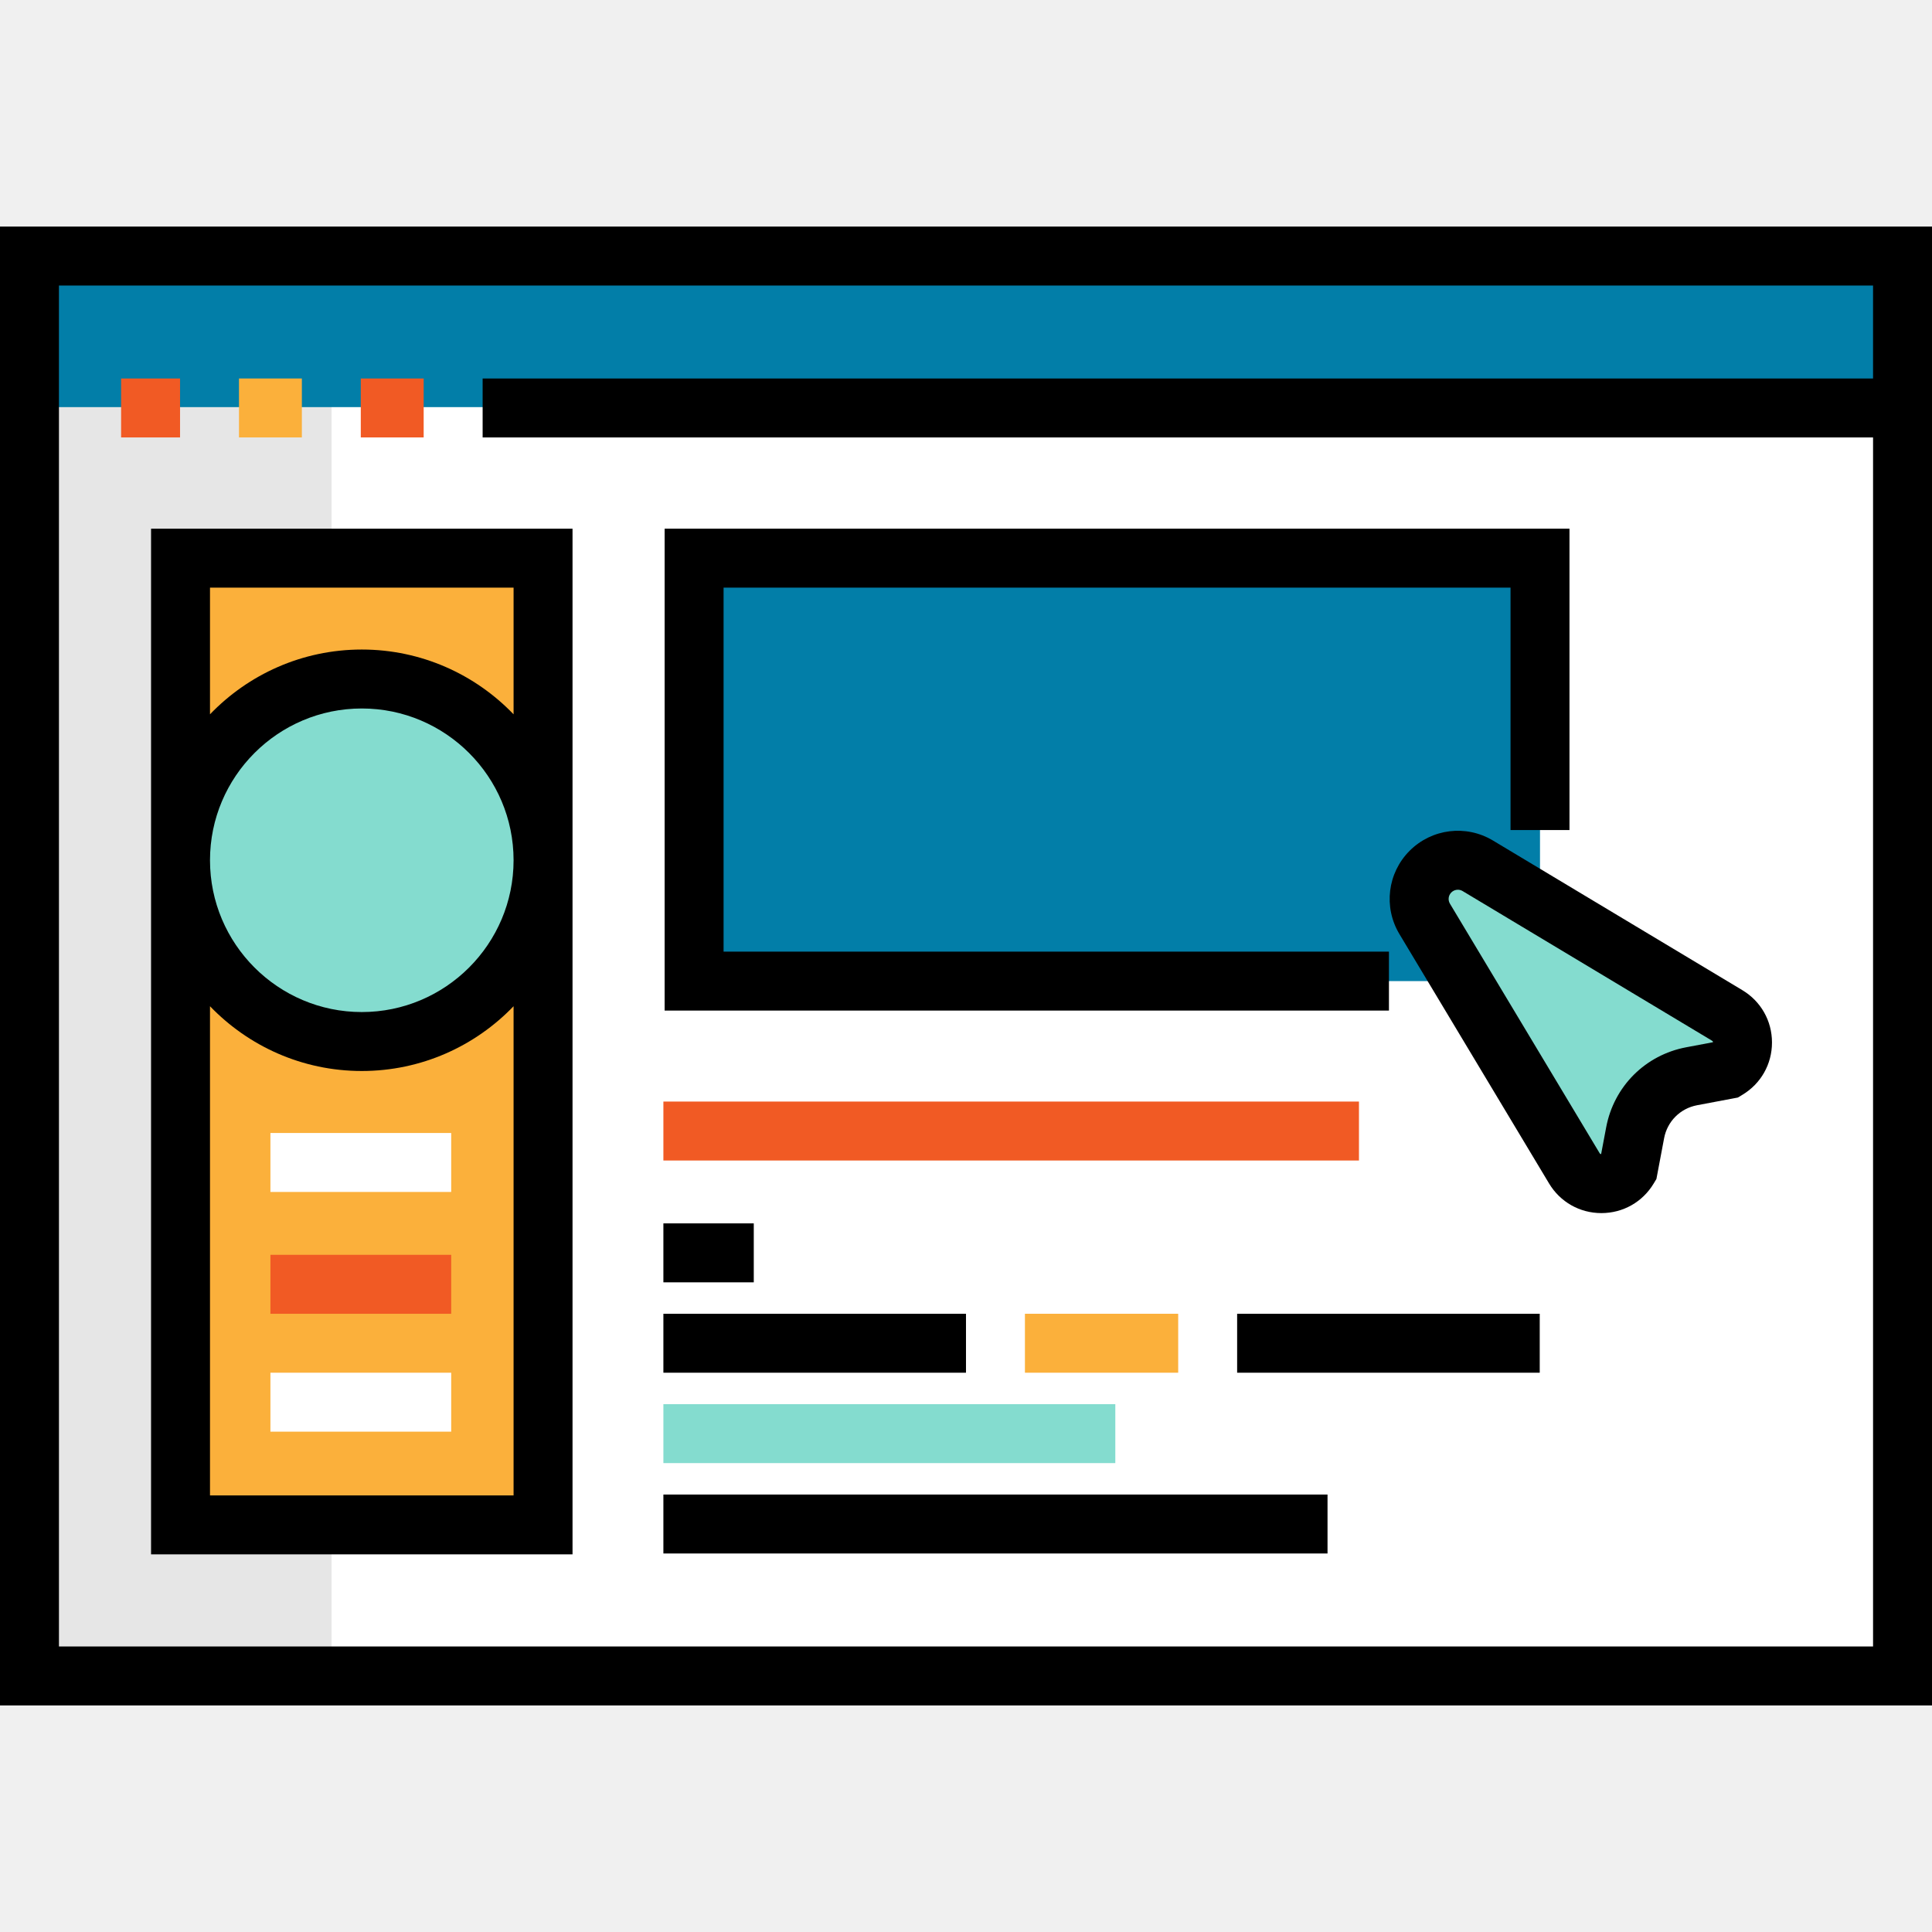
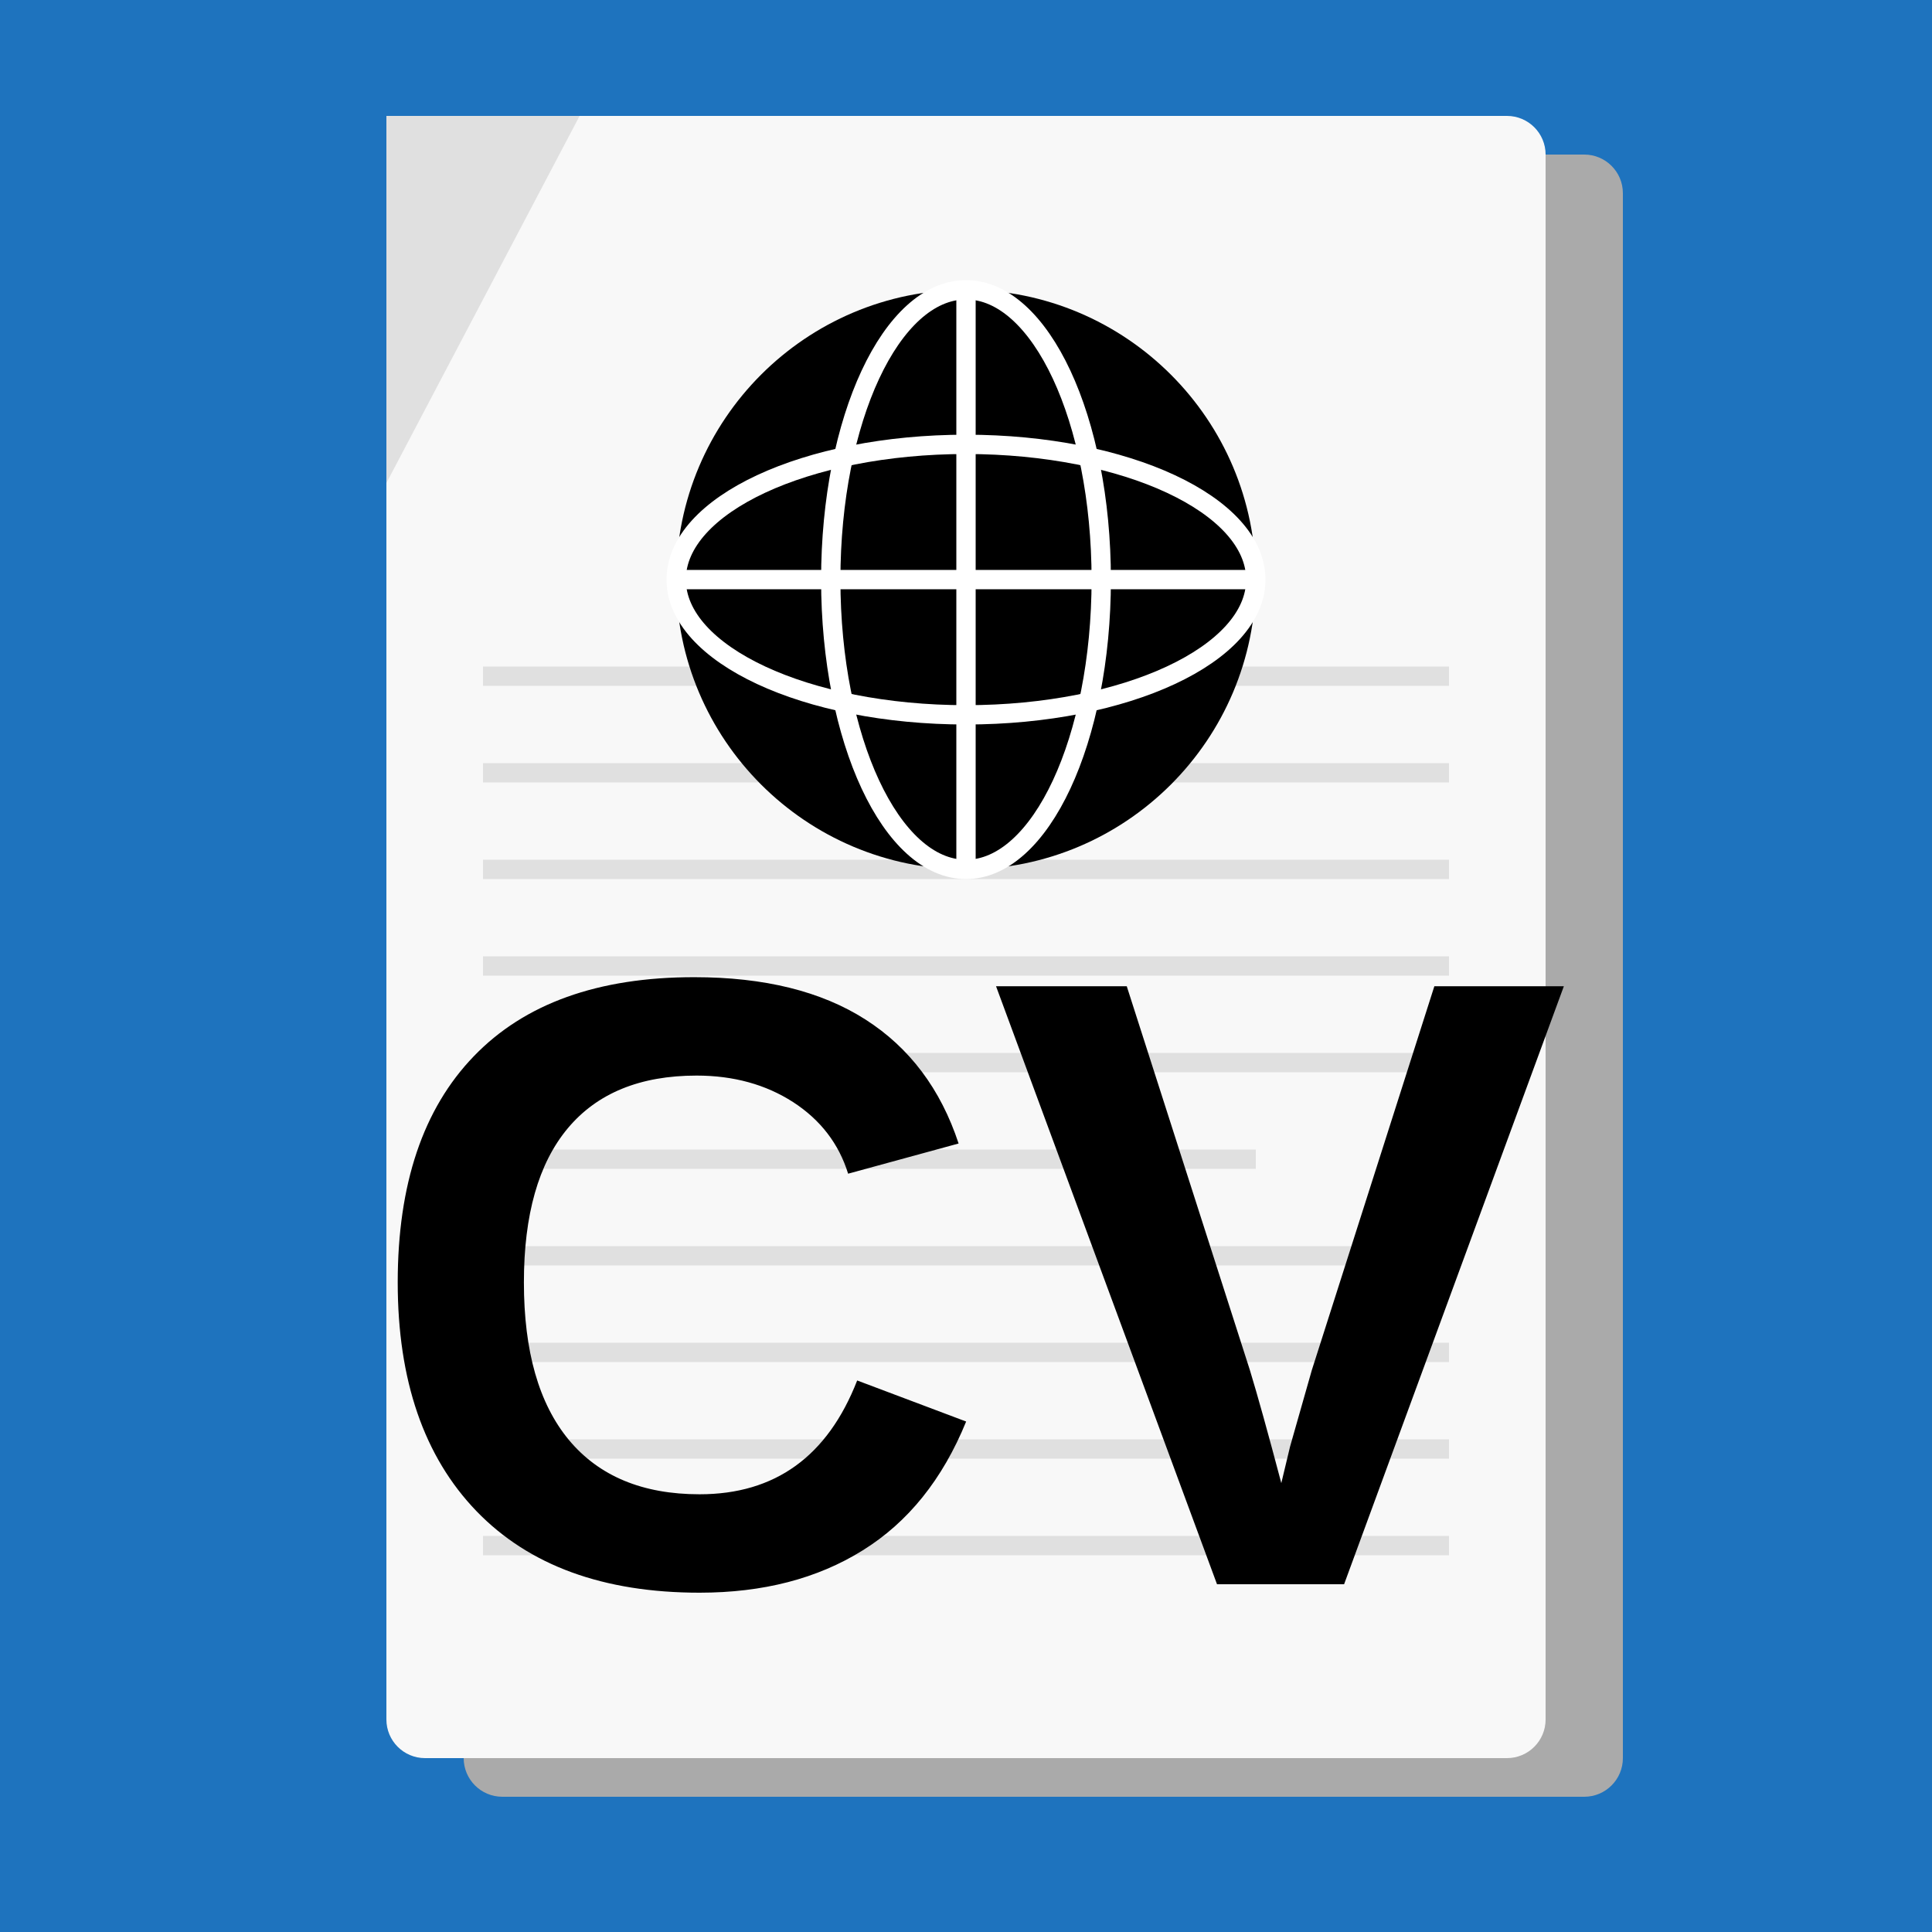
- <svg xmlns="http://www.w3.org/2000/svg" version="1.1" id="Layer_1" viewBox="0 0 512 512" xml:space="preserve">
-   <rect x="7.811" y="67.86" style="fill:#FFFFFF;" width="496.38" height="376.292" />
-   <polyline style="fill:#027EA8;" points="183.945,260.003 183.945,147.917 408.116,147.917 408.116,260.003 183.945,260.003 " />
-   <path style="fill:#84DCCF;" d="M448.305,285.218c-7.598,1.433-13.541,7.376-14.974,14.974l-1.778,9.422  c-3.247,5.411-11.09,5.411-14.337,0l-39.663-66.105c-2.42-4.035-1.785-9.199,1.542-12.526l0,0c3.327-3.327,8.492-3.963,12.526-1.542  l66.105,39.663c5.411,3.247,5.411,11.09,0,14.337L448.305,285.218z" />
-   <rect x="7.811" y="67.86" style="fill:#E6E6E6;" width="80.061" height="376.292" />
-   <rect x="47.841" y="147.915" style="fill:#FBB03B;" width="96.072" height="256.193" />
-   <rect x="7.811" y="67.86" style="fill:#027EA8;" width="496.38" height="40.031" />
-   <circle style="fill:#84DCCF;" cx="95.875" cy="227.981" r="48.031" />
-   <rect x="32.092" y="100.301" style="fill:#F15A24;" width="15.622" height="15.622" />
-   <rect x="63.334" y="100.301" style="fill:#FBB03B;" width="16.663" height="15.622" />
-   <rect x="95.614" y="100.301" style="fill:#F15A24;" width="16.663" height="15.622" />
-   <path d="M0,60.046v391.908h512V60.046H0z M15.622,436.332V75.668h480.757v24.638H127.903v15.622h368.476v320.406H15.622V436.332z" />
-   <polygon points="368.085,267.814 176.134,267.814 176.134,140.106 415.927,140.106 415.927,219.972 400.305,219.972   400.305,155.728 191.755,155.728 191.755,252.192 368.085,252.192 " />
-   <rect x="175.805" y="291.925" style="fill:#F15A24;" width="184.334" height="15.622" />
-   <rect x="175.805" y="324.209" width="23.953" height="15.622" />
-   <rect x="175.805" y="348.162" width="80.191" height="15.622" />
-   <rect x="271.617" y="348.162" style="fill:#FBB03B;" width="40.616" height="15.622" />
-   <rect x="327.854" y="348.162" width="80.191" height="15.622" />
-   <rect x="175.805" y="372.115" style="fill:#84DCCF;" width="119.765" height="15.622" />
-   <rect x="175.805" y="396.068" width="176.003" height="15.622" />
-   <path d="M40.031,140.106v271.817h111.695V140.106H40.031z M136.104,396.303H55.652V266.659  c10.168,10.57,24.437,17.167,40.226,17.167s30.058-6.596,40.225-17.167V396.303z M55.652,227.979  c0-22.181,18.045-40.225,40.226-40.225c22.181,0,40.225,18.045,40.225,40.225s-18.045,40.225-40.225,40.225  C73.697,268.204,55.652,250.159,55.652,227.979z M95.878,172.132c-15.789,0-30.059,6.597-40.226,17.167v-33.57h80.452v33.57  C125.937,178.728,111.668,172.132,95.878,172.132z" />
-   <path d="M424.385,321.483c-5.733,0-10.916-2.935-13.866-7.85l-39.664-66.105c-4.272-7.121-3.154-16.195,2.716-22.067  c5.875-5.874,14.948-6.989,22.069-2.717l66.104,39.663c4.917,2.949,7.851,8.134,7.851,13.867c0,5.732-2.935,10.916-7.85,13.867  l-1.198,0.719l-10.796,2.037c-4.47,0.844-7.902,4.276-8.746,8.746l-2.037,10.794l-0.719,1.198  C435.301,318.548,430.117,321.483,424.385,321.483z M386.346,235.788c-0.632,0-1.256,0.245-1.728,0.717  c-0.794,0.794-0.945,2.021-0.367,2.985l39.663,66.104c0.055,0.092,0.144,0.241,0.399,0.263l1.342-7.115  c2.044-10.835,10.365-19.157,21.202-21.201l7.114-1.342c-0.023-0.256-0.172-0.345-0.265-0.4l-66.104-39.663  C387.212,235.904,386.778,235.788,386.346,235.788z" />
-   <g>
-     <rect x="71.665" y="363.784" style="fill:#FFFFFF;" width="47.906" height="15.622" />
-     <rect x="71.665" y="300.256" style="fill:#FFFFFF;" width="47.906" height="15.622" />
-   </g>
-   <rect x="71.665" y="332.541" style="fill:#F15A24;" width="47.906" height="15.622" />
+ <svg xmlns="http://www.w3.org/2000/svg" viewBox="0 0 100 100">
+   <rect width="100" height="100" fill="#1e73be" />
+   <rect x="24" y="8" width="60" height="85" fill="#aaaaaa" rx="2" ry="2" />
+   <rect x="20" y="6" width="60" height="85" fill="#f8f8f8" rx="2" ry="2" />
+   <path d="M20,6 L30,6 L20,25 Z" fill="#e0e0e0" />
+   <line x1="25" y1="35" x2="75" y2="35" stroke="#e0e0e0" stroke-width="1" />
+   <line x1="25" y1="40" x2="75" y2="40" stroke="#e0e0e0" stroke-width="1" />
+   <line x1="25" y1="45" x2="75" y2="45" stroke="#e0e0e0" stroke-width="1" />
+   <line x1="25" y1="50" x2="75" y2="50" stroke="#e0e0e0" stroke-width="1" />
+   <line x1="25" y1="55" x2="75" y2="55" stroke="#e0e0e0" stroke-width="1" />
+   <line x1="25" y1="60" x2="65" y2="60" stroke="#e0e0e0" stroke-width="1" />
+   <line x1="25" y1="65" x2="70" y2="65" stroke="#e0e0e0" stroke-width="1" />
+   <line x1="25" y1="70" x2="75" y2="70" stroke="#e0e0e0" stroke-width="1" />
+   <line x1="25" y1="75" x2="75" y2="75" stroke="#e0e0e0" stroke-width="1" />
+   <line x1="25" y1="80" x2="75" y2="80" stroke="#e0e0e0" stroke-width="1" />
+   <circle cx="50" cy="30" r="15" fill="black" />
+   <ellipse cx="50" cy="30" rx="15" ry="7" fill="none" stroke="white" stroke-width="1" />
+   <ellipse cx="50" cy="30" rx="7" ry="15" fill="none" stroke="white" stroke-width="1" />
+   <line x1="35" y1="30" x2="65" y2="30" stroke="white" stroke-width="1" />
+   <line x1="50" y1="15" x2="50" y2="45" stroke="white" stroke-width="1" />
+   <text x="50" y="82" font-family="Arial, sans-serif" font-size="45" font-weight="bold" fill="black" text-anchor="middle">
+     CV
+   </text>
</svg>
